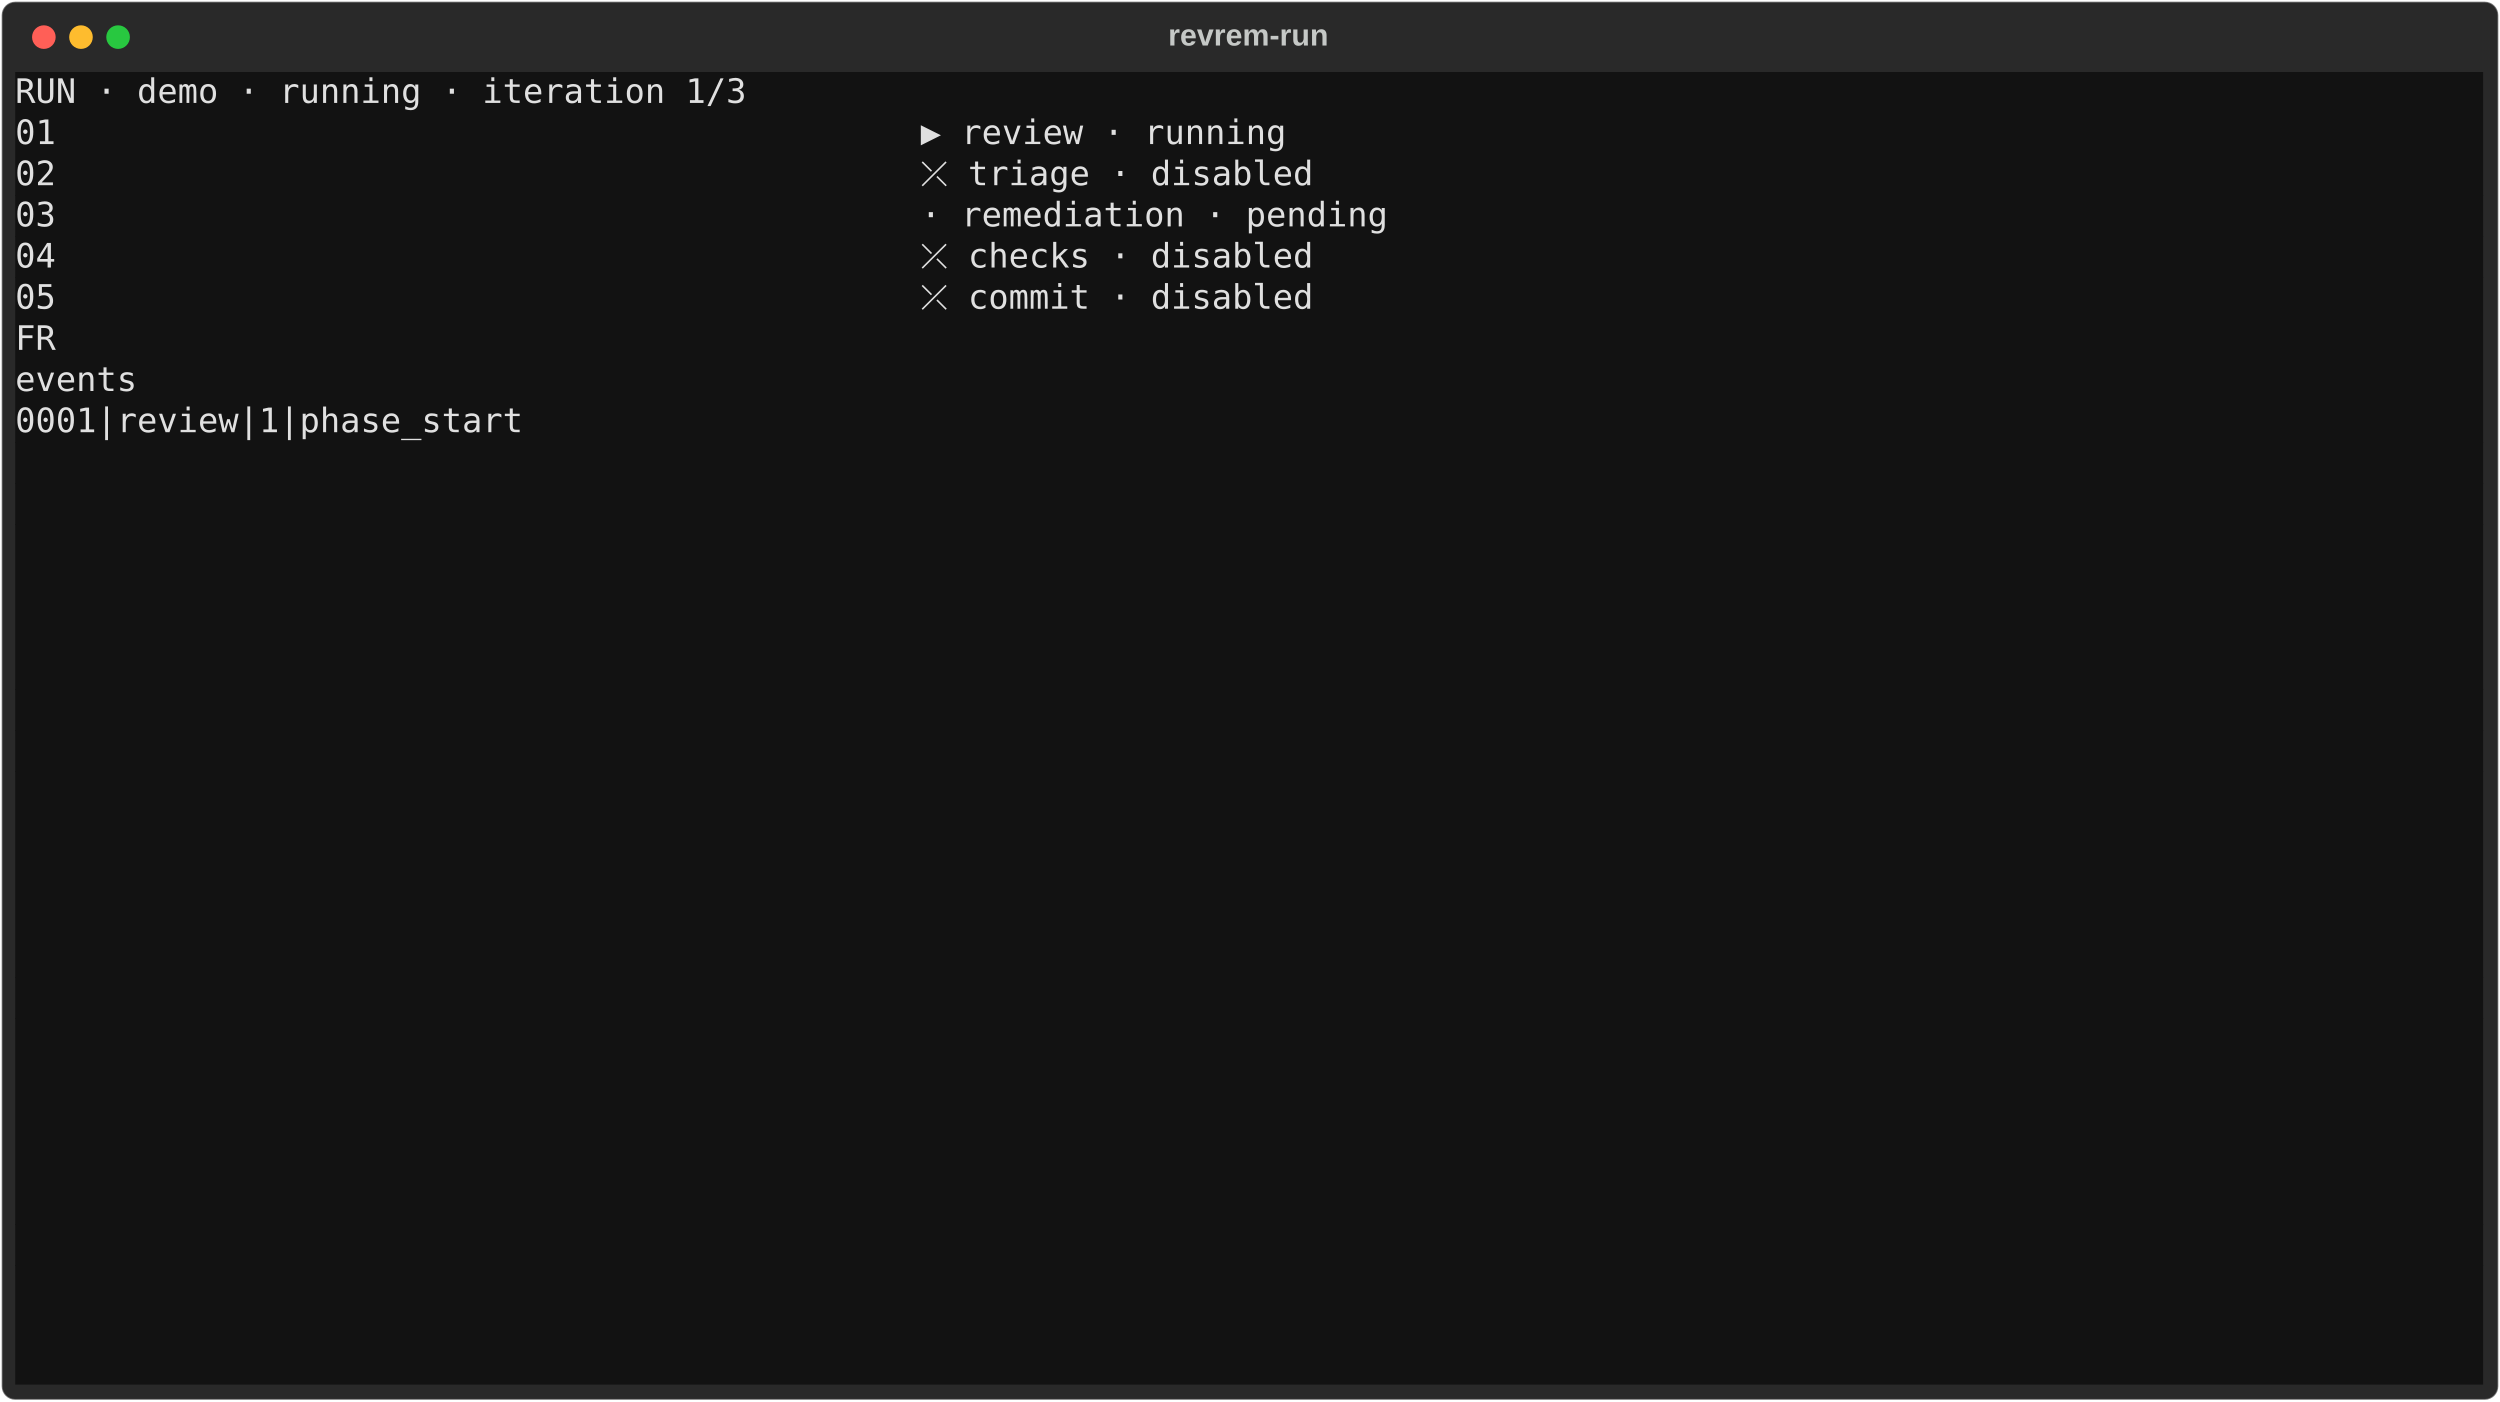
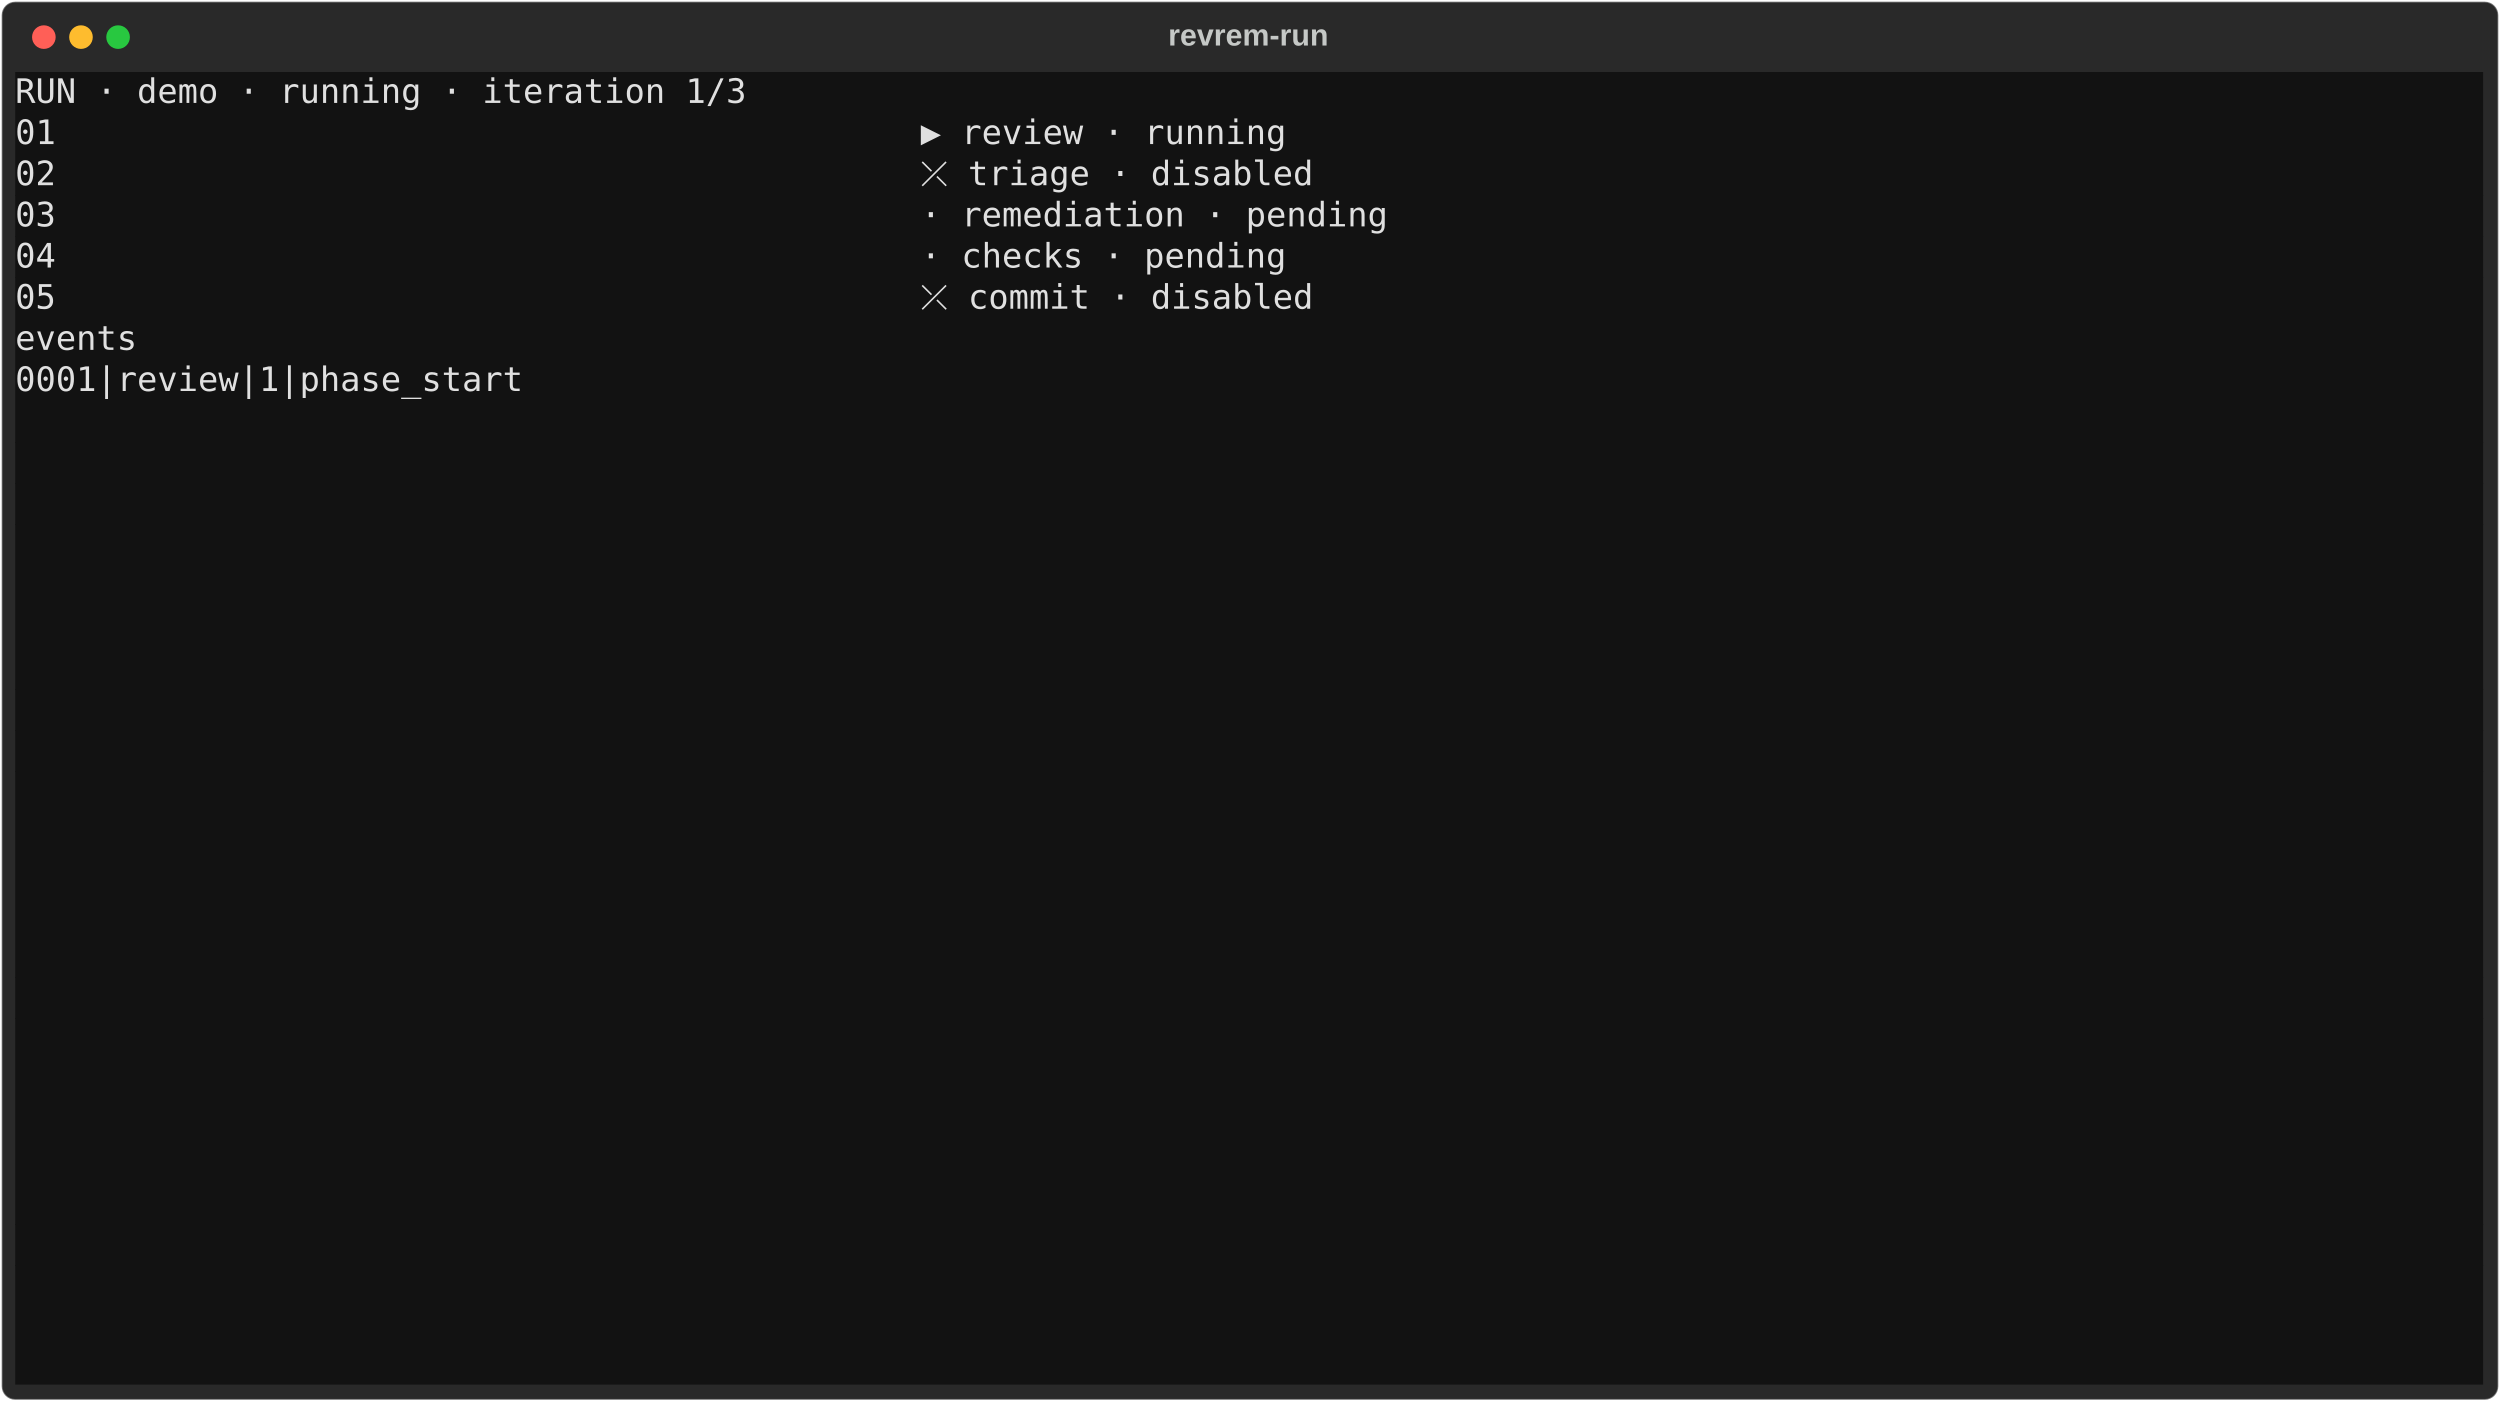
<svg xmlns="http://www.w3.org/2000/svg" class="rich-terminal" viewBox="0 0 1482 830.8">
  <style>

    @font-face {
        font-family: "Fira Code";
        src: local("FiraCode-Regular"),
                url("https://cdnjs.cloudflare.com/ajax/libs/firacode/6.2.0/woff2/FiraCode-Regular.woff2") format("woff2"),
                url("https://cdnjs.cloudflare.com/ajax/libs/firacode/6.2.0/woff/FiraCode-Regular.woff") format("woff");
        font-style: normal;
        font-weight: 400;
    }
    @font-face {
        font-family: "Fira Code";
        src: local("FiraCode-Bold"),
                url("https://cdnjs.cloudflare.com/ajax/libs/firacode/6.2.0/woff2/FiraCode-Bold.woff2") format("woff2"),
                url("https://cdnjs.cloudflare.com/ajax/libs/firacode/6.2.0/woff/FiraCode-Bold.woff") format("woff");
        font-style: bold;
        font-weight: 700;
    }

    .terminal-ID-matrix {
        font-family: Fira Code, monospace;
        font-size: 20px;
        line-height: 24.4px;
        font-variant-east-asian: full-width;
    }

    .terminal-ID-title {
        font-size: 18px;
        font-weight: bold;
        font-family: arial;
    }

    .terminal-ID-r1 { fill: #e0e0e0 }
.terminal-ID-r2 { fill: #c5c8c6 }
    </style>
  <defs>
    <clipPath id="terminal-ID-clip-terminal">
      <rect x="0" y="0" width="1463.0" height="779.8" />
    </clipPath>
    <clipPath id="terminal-ID-line-0">
      <rect x="0" y="1.5" width="1464" height="24.65" />
    </clipPath>
    <clipPath id="terminal-ID-line-1">
      <rect x="0" y="25.9" width="1464" height="24.65" />
    </clipPath>
    <clipPath id="terminal-ID-line-2">
      <rect x="0" y="50.3" width="1464" height="24.65" />
    </clipPath>
    <clipPath id="terminal-ID-line-3">
      <rect x="0" y="74.7" width="1464" height="24.65" />
    </clipPath>
    <clipPath id="terminal-ID-line-4">
      <rect x="0" y="99.1" width="1464" height="24.65" />
    </clipPath>
    <clipPath id="terminal-ID-line-5">
      <rect x="0" y="123.5" width="1464" height="24.65" />
    </clipPath>
    <clipPath id="terminal-ID-line-6">
      <rect x="0" y="147.9" width="1464" height="24.65" />
    </clipPath>
    <clipPath id="terminal-ID-line-7">
      <rect x="0" y="172.3" width="1464" height="24.65" />
    </clipPath>
    <clipPath id="terminal-ID-line-8">
      <rect x="0" y="196.7" width="1464" height="24.65" />
    </clipPath>
    <clipPath id="terminal-ID-line-9">
      <rect x="0" y="221.1" width="1464" height="24.65" />
    </clipPath>
    <clipPath id="terminal-ID-line-10">
      <rect x="0" y="245.5" width="1464" height="24.65" />
    </clipPath>
    <clipPath id="terminal-ID-line-11">
      <rect x="0" y="269.9" width="1464" height="24.65" />
    </clipPath>
    <clipPath id="terminal-ID-line-12">
      <rect x="0" y="294.3" width="1464" height="24.65" />
    </clipPath>
    <clipPath id="terminal-ID-line-13">
      <rect x="0" y="318.7" width="1464" height="24.65" />
    </clipPath>
    <clipPath id="terminal-ID-line-14">
      <rect x="0" y="343.1" width="1464" height="24.65" />
    </clipPath>
    <clipPath id="terminal-ID-line-15">
      <rect x="0" y="367.5" width="1464" height="24.65" />
    </clipPath>
    <clipPath id="terminal-ID-line-16">
      <rect x="0" y="391.9" width="1464" height="24.65" />
    </clipPath>
    <clipPath id="terminal-ID-line-17">
      <rect x="0" y="416.3" width="1464" height="24.65" />
    </clipPath>
    <clipPath id="terminal-ID-line-18">
      <rect x="0" y="440.7" width="1464" height="24.65" />
    </clipPath>
    <clipPath id="terminal-ID-line-19">
      <rect x="0" y="465.1" width="1464" height="24.65" />
    </clipPath>
    <clipPath id="terminal-ID-line-20">
      <rect x="0" y="489.5" width="1464" height="24.65" />
    </clipPath>
    <clipPath id="terminal-ID-line-21">
      <rect x="0" y="513.9" width="1464" height="24.65" />
    </clipPath>
    <clipPath id="terminal-ID-line-22">
      <rect x="0" y="538.3" width="1464" height="24.65" />
    </clipPath>
    <clipPath id="terminal-ID-line-23">
      <rect x="0" y="562.7" width="1464" height="24.65" />
    </clipPath>
    <clipPath id="terminal-ID-line-24">
      <rect x="0" y="587.1" width="1464" height="24.65" />
    </clipPath>
    <clipPath id="terminal-ID-line-25">
      <rect x="0" y="611.5" width="1464" height="24.65" />
    </clipPath>
    <clipPath id="terminal-ID-line-26">
      <rect x="0" y="635.9" width="1464" height="24.65" />
    </clipPath>
    <clipPath id="terminal-ID-line-27">
      <rect x="0" y="660.3" width="1464" height="24.65" />
    </clipPath>
    <clipPath id="terminal-ID-line-28">
      <rect x="0" y="684.7" width="1464" height="24.65" />
    </clipPath>
    <clipPath id="terminal-ID-line-29">
      <rect x="0" y="709.1" width="1464" height="24.65" />
    </clipPath>
    <clipPath id="terminal-ID-line-30">
      <rect x="0" y="733.5" width="1464" height="24.65" />
    </clipPath>
  </defs>
  <rect fill="#292929" stroke="rgba(255,255,255,0.35)" stroke-width="1" x="1" y="1" width="1480" height="828.8" rx="8" />
  <text class="terminal-ID-title" fill="#c5c8c6" text-anchor="middle" x="740" y="27">revrem-run</text>
  <g transform="translate(26,22)">
    <circle cx="0" cy="0" r="7" fill="#ff5f57" />
    <circle cx="22" cy="0" r="7" fill="#febc2e" />
    <circle cx="44" cy="0" r="7" fill="#28c840" />
  </g>
  <g transform="translate(9, 41)" clip-path="url(#terminal-ID-clip-terminal)">
    <rect fill="#121212" x="0" y="1.5" width="439.2" height="24.65" shape-rendering="crispEdges" />
    <rect fill="#121212" x="439.2" y="1.5" width="1024.8" height="24.65" shape-rendering="crispEdges" />
    <rect fill="#121212" x="0" y="25.9" width="24.4" height="24.65" shape-rendering="crispEdges" />
    <rect fill="#121212" x="24.4" y="25.9" width="512.4" height="24.65" shape-rendering="crispEdges" />
    <rect fill="#121212" x="536.8" y="25.9" width="219.6" height="24.65" shape-rendering="crispEdges" />
    <rect fill="#121212" x="756.4" y="25.9" width="707.6" height="24.65" shape-rendering="crispEdges" />
    <rect fill="#121212" x="0" y="50.3" width="24.4" height="24.65" shape-rendering="crispEdges" />
    <rect fill="#121212" x="24.4" y="50.3" width="512.4" height="24.65" shape-rendering="crispEdges" />
    <rect fill="#121212" x="536.8" y="50.3" width="231.8" height="24.65" shape-rendering="crispEdges" />
    <rect fill="#121212" x="768.6" y="50.3" width="695.4" height="24.65" shape-rendering="crispEdges" />
    <rect fill="#121212" x="0" y="74.7" width="24.4" height="24.65" shape-rendering="crispEdges" />
    <rect fill="#121212" x="24.4" y="74.7" width="512.4" height="24.65" shape-rendering="crispEdges" />
    <rect fill="#121212" x="536.8" y="74.7" width="280.6" height="24.65" shape-rendering="crispEdges" />
    <rect fill="#121212" x="817.4" y="74.7" width="646.6" height="24.65" shape-rendering="crispEdges" />
    <rect fill="#121212" x="0" y="99.1" width="24.4" height="24.65" shape-rendering="crispEdges" />
    <rect fill="#121212" x="24.4" y="99.1" width="512.4" height="24.65" shape-rendering="crispEdges" />
-     <rect fill="#121212" x="536.8" y="99.1" width="231.8" height="24.65" shape-rendering="crispEdges" />
-     <rect fill="#121212" x="768.6" y="99.1" width="695.4" height="24.65" shape-rendering="crispEdges" />
+     <rect fill="#121212" x="536.8" y="99.1" width="219.6" height="24.65" shape-rendering="crispEdges" />
+     <rect fill="#121212" x="756.4" y="99.1" width="707.6" height="24.65" shape-rendering="crispEdges" />
    <rect fill="#121212" x="0" y="123.5" width="24.4" height="24.65" shape-rendering="crispEdges" />
    <rect fill="#121212" x="24.4" y="123.5" width="512.4" height="24.65" shape-rendering="crispEdges" />
    <rect fill="#121212" x="536.8" y="123.5" width="231.8" height="24.65" shape-rendering="crispEdges" />
    <rect fill="#121212" x="768.6" y="123.5" width="695.4" height="24.65" shape-rendering="crispEdges" />
-     <rect fill="#121212" x="0" y="147.9" width="24.4" height="24.65" shape-rendering="crispEdges" />
-     <rect fill="#121212" x="24.4" y="147.9" width="1439.6" height="24.65" shape-rendering="crispEdges" />
-     <rect fill="#121212" x="0" y="172.3" width="73.2" height="24.65" shape-rendering="crispEdges" />
-     <rect fill="#121212" x="73.2" y="172.3" width="1390.8" height="24.65" shape-rendering="crispEdges" />
-     <rect fill="#121212" x="0" y="196.7" width="305" height="24.65" shape-rendering="crispEdges" />
-     <rect fill="#121212" x="305" y="196.7" width="1159" height="24.65" shape-rendering="crispEdges" />
+     <rect fill="#121212" x="0" y="147.9" width="73.2" height="24.65" shape-rendering="crispEdges" />
+     <rect fill="#121212" x="73.2" y="147.9" width="1390.8" height="24.65" shape-rendering="crispEdges" />
+     <rect fill="#121212" x="0" y="172.3" width="305" height="24.65" shape-rendering="crispEdges" />
+     <rect fill="#121212" x="305" y="172.3" width="1159" height="24.65" shape-rendering="crispEdges" />
+     <rect fill="#121212" x="0" y="196.7" width="1464" height="24.65" shape-rendering="crispEdges" />
    <rect fill="#121212" x="0" y="221.1" width="1464" height="24.65" shape-rendering="crispEdges" />
    <rect fill="#121212" x="0" y="245.5" width="1464" height="24.65" shape-rendering="crispEdges" />
    <rect fill="#121212" x="0" y="269.9" width="1464" height="24.65" shape-rendering="crispEdges" />
    <rect fill="#121212" x="0" y="294.3" width="1464" height="24.65" shape-rendering="crispEdges" />
    <rect fill="#121212" x="0" y="318.7" width="1464" height="24.65" shape-rendering="crispEdges" />
    <rect fill="#121212" x="0" y="343.1" width="1464" height="24.65" shape-rendering="crispEdges" />
    <rect fill="#121212" x="0" y="367.5" width="1464" height="24.65" shape-rendering="crispEdges" />
    <rect fill="#121212" x="0" y="391.9" width="1464" height="24.65" shape-rendering="crispEdges" />
    <rect fill="#121212" x="0" y="416.3" width="1464" height="24.65" shape-rendering="crispEdges" />
    <rect fill="#121212" x="0" y="440.7" width="1464" height="24.65" shape-rendering="crispEdges" />
    <rect fill="#121212" x="0" y="465.1" width="1464" height="24.65" shape-rendering="crispEdges" />
    <rect fill="#121212" x="0" y="489.5" width="1464" height="24.65" shape-rendering="crispEdges" />
    <rect fill="#121212" x="0" y="513.9" width="1464" height="24.65" shape-rendering="crispEdges" />
    <rect fill="#121212" x="0" y="538.3" width="1464" height="24.65" shape-rendering="crispEdges" />
    <rect fill="#121212" x="0" y="562.7" width="1464" height="24.65" shape-rendering="crispEdges" />
    <rect fill="#121212" x="0" y="587.1" width="1464" height="24.65" shape-rendering="crispEdges" />
    <rect fill="#121212" x="0" y="611.5" width="1464" height="24.65" shape-rendering="crispEdges" />
    <rect fill="#121212" x="0" y="635.9" width="1464" height="24.65" shape-rendering="crispEdges" />
    <rect fill="#121212" x="0" y="660.3" width="1464" height="24.65" shape-rendering="crispEdges" />
    <rect fill="#121212" x="0" y="684.7" width="1464" height="24.65" shape-rendering="crispEdges" />
    <rect fill="#121212" x="0" y="709.1" width="1464" height="24.65" shape-rendering="crispEdges" />
    <rect fill="#121212" x="0" y="733.5" width="1464" height="24.65" shape-rendering="crispEdges" />
    <rect fill="#121212" x="0" y="757.9" width="1464" height="24.65" shape-rendering="crispEdges" />
    <g class="terminal-ID-matrix">
      <text class="terminal-ID-r1" x="0" y="20" textLength="439.2" clip-path="url(#terminal-ID-line-0)">RUN · demo · running · iteration 1/3</text>
      <text class="terminal-ID-r2" x="1464" y="20" textLength="12.2" clip-path="url(#terminal-ID-line-0)">
</text>
      <text class="terminal-ID-r1" x="0" y="44.4" textLength="24.4" clip-path="url(#terminal-ID-line-1)">01</text>
      <text class="terminal-ID-r1" x="536.8" y="44.4" textLength="219.6" clip-path="url(#terminal-ID-line-1)">▶ review · running</text>
      <text class="terminal-ID-r2" x="1464" y="44.4" textLength="12.2" clip-path="url(#terminal-ID-line-1)">
</text>
      <text class="terminal-ID-r1" x="0" y="68.8" textLength="24.4" clip-path="url(#terminal-ID-line-2)">02</text>
      <text class="terminal-ID-r1" x="536.8" y="68.8" textLength="231.8" clip-path="url(#terminal-ID-line-2)">⤫ triage · disabled</text>
      <text class="terminal-ID-r2" x="1464" y="68.8" textLength="12.2" clip-path="url(#terminal-ID-line-2)">
</text>
      <text class="terminal-ID-r1" x="0" y="93.2" textLength="24.4" clip-path="url(#terminal-ID-line-3)">03</text>
      <text class="terminal-ID-r1" x="536.8" y="93.2" textLength="280.6" clip-path="url(#terminal-ID-line-3)">· remediation · pending</text>
      <text class="terminal-ID-r2" x="1464" y="93.2" textLength="12.2" clip-path="url(#terminal-ID-line-3)">
</text>
      <text class="terminal-ID-r1" x="0" y="117.6" textLength="24.4" clip-path="url(#terminal-ID-line-4)">04</text>
-       <text class="terminal-ID-r1" x="536.8" y="117.6" textLength="231.8" clip-path="url(#terminal-ID-line-4)">⤫ checks · disabled</text>
+       <text class="terminal-ID-r1" x="536.8" y="117.6" textLength="219.6" clip-path="url(#terminal-ID-line-4)">· checks · pending</text>
      <text class="terminal-ID-r2" x="1464" y="117.6" textLength="12.2" clip-path="url(#terminal-ID-line-4)">
</text>
      <text class="terminal-ID-r1" x="0" y="142" textLength="24.4" clip-path="url(#terminal-ID-line-5)">05</text>
      <text class="terminal-ID-r1" x="536.8" y="142" textLength="231.8" clip-path="url(#terminal-ID-line-5)">⤫ commit · disabled</text>
      <text class="terminal-ID-r2" x="1464" y="142" textLength="12.2" clip-path="url(#terminal-ID-line-5)">
</text>
-       <text class="terminal-ID-r1" x="0" y="166.4" textLength="24.4" clip-path="url(#terminal-ID-line-6)">FR</text>
+       <text class="terminal-ID-r1" x="0" y="166.4" textLength="73.2" clip-path="url(#terminal-ID-line-6)">events</text>
      <text class="terminal-ID-r2" x="1464" y="166.4" textLength="12.2" clip-path="url(#terminal-ID-line-6)">
</text>
-       <text class="terminal-ID-r1" x="0" y="190.8" textLength="73.2" clip-path="url(#terminal-ID-line-7)">events</text>
+       <text class="terminal-ID-r1" x="0" y="190.8" textLength="305" clip-path="url(#terminal-ID-line-7)">0001|review|1|phase_start</text>
      <text class="terminal-ID-r2" x="1464" y="190.8" textLength="12.2" clip-path="url(#terminal-ID-line-7)">
</text>
-       <text class="terminal-ID-r1" x="0" y="215.2" textLength="305" clip-path="url(#terminal-ID-line-8)">0001|review|1|phase_start</text>
      <text class="terminal-ID-r2" x="1464" y="215.2" textLength="12.2" clip-path="url(#terminal-ID-line-8)">
</text>
      <text class="terminal-ID-r2" x="1464" y="239.6" textLength="12.2" clip-path="url(#terminal-ID-line-9)">
</text>
      <text class="terminal-ID-r2" x="1464" y="264" textLength="12.2" clip-path="url(#terminal-ID-line-10)">
</text>
      <text class="terminal-ID-r2" x="1464" y="288.4" textLength="12.2" clip-path="url(#terminal-ID-line-11)">
</text>
      <text class="terminal-ID-r2" x="1464" y="312.8" textLength="12.2" clip-path="url(#terminal-ID-line-12)">
</text>
      <text class="terminal-ID-r2" x="1464" y="337.2" textLength="12.2" clip-path="url(#terminal-ID-line-13)">
</text>
      <text class="terminal-ID-r2" x="1464" y="361.6" textLength="12.2" clip-path="url(#terminal-ID-line-14)">
</text>
      <text class="terminal-ID-r2" x="1464" y="386" textLength="12.2" clip-path="url(#terminal-ID-line-15)">
</text>
      <text class="terminal-ID-r2" x="1464" y="410.4" textLength="12.2" clip-path="url(#terminal-ID-line-16)">
</text>
      <text class="terminal-ID-r2" x="1464" y="434.8" textLength="12.2" clip-path="url(#terminal-ID-line-17)">
</text>
      <text class="terminal-ID-r2" x="1464" y="459.2" textLength="12.2" clip-path="url(#terminal-ID-line-18)">
</text>
      <text class="terminal-ID-r2" x="1464" y="483.6" textLength="12.2" clip-path="url(#terminal-ID-line-19)">
</text>
      <text class="terminal-ID-r2" x="1464" y="508" textLength="12.2" clip-path="url(#terminal-ID-line-20)">
</text>
      <text class="terminal-ID-r2" x="1464" y="532.4" textLength="12.2" clip-path="url(#terminal-ID-line-21)">
</text>
      <text class="terminal-ID-r2" x="1464" y="556.8" textLength="12.2" clip-path="url(#terminal-ID-line-22)">
</text>
      <text class="terminal-ID-r2" x="1464" y="581.2" textLength="12.2" clip-path="url(#terminal-ID-line-23)">
</text>
      <text class="terminal-ID-r2" x="1464" y="605.6" textLength="12.2" clip-path="url(#terminal-ID-line-24)">
</text>
      <text class="terminal-ID-r2" x="1464" y="630" textLength="12.2" clip-path="url(#terminal-ID-line-25)">
</text>
      <text class="terminal-ID-r2" x="1464" y="654.4" textLength="12.2" clip-path="url(#terminal-ID-line-26)">
</text>
      <text class="terminal-ID-r2" x="1464" y="678.8" textLength="12.2" clip-path="url(#terminal-ID-line-27)">
</text>
      <text class="terminal-ID-r2" x="1464" y="703.2" textLength="12.2" clip-path="url(#terminal-ID-line-28)">
</text>
      <text class="terminal-ID-r2" x="1464" y="727.6" textLength="12.2" clip-path="url(#terminal-ID-line-29)">
</text>
      <text class="terminal-ID-r2" x="1464" y="752" textLength="12.2" clip-path="url(#terminal-ID-line-30)">
</text>
    </g>
  </g>
</svg>
